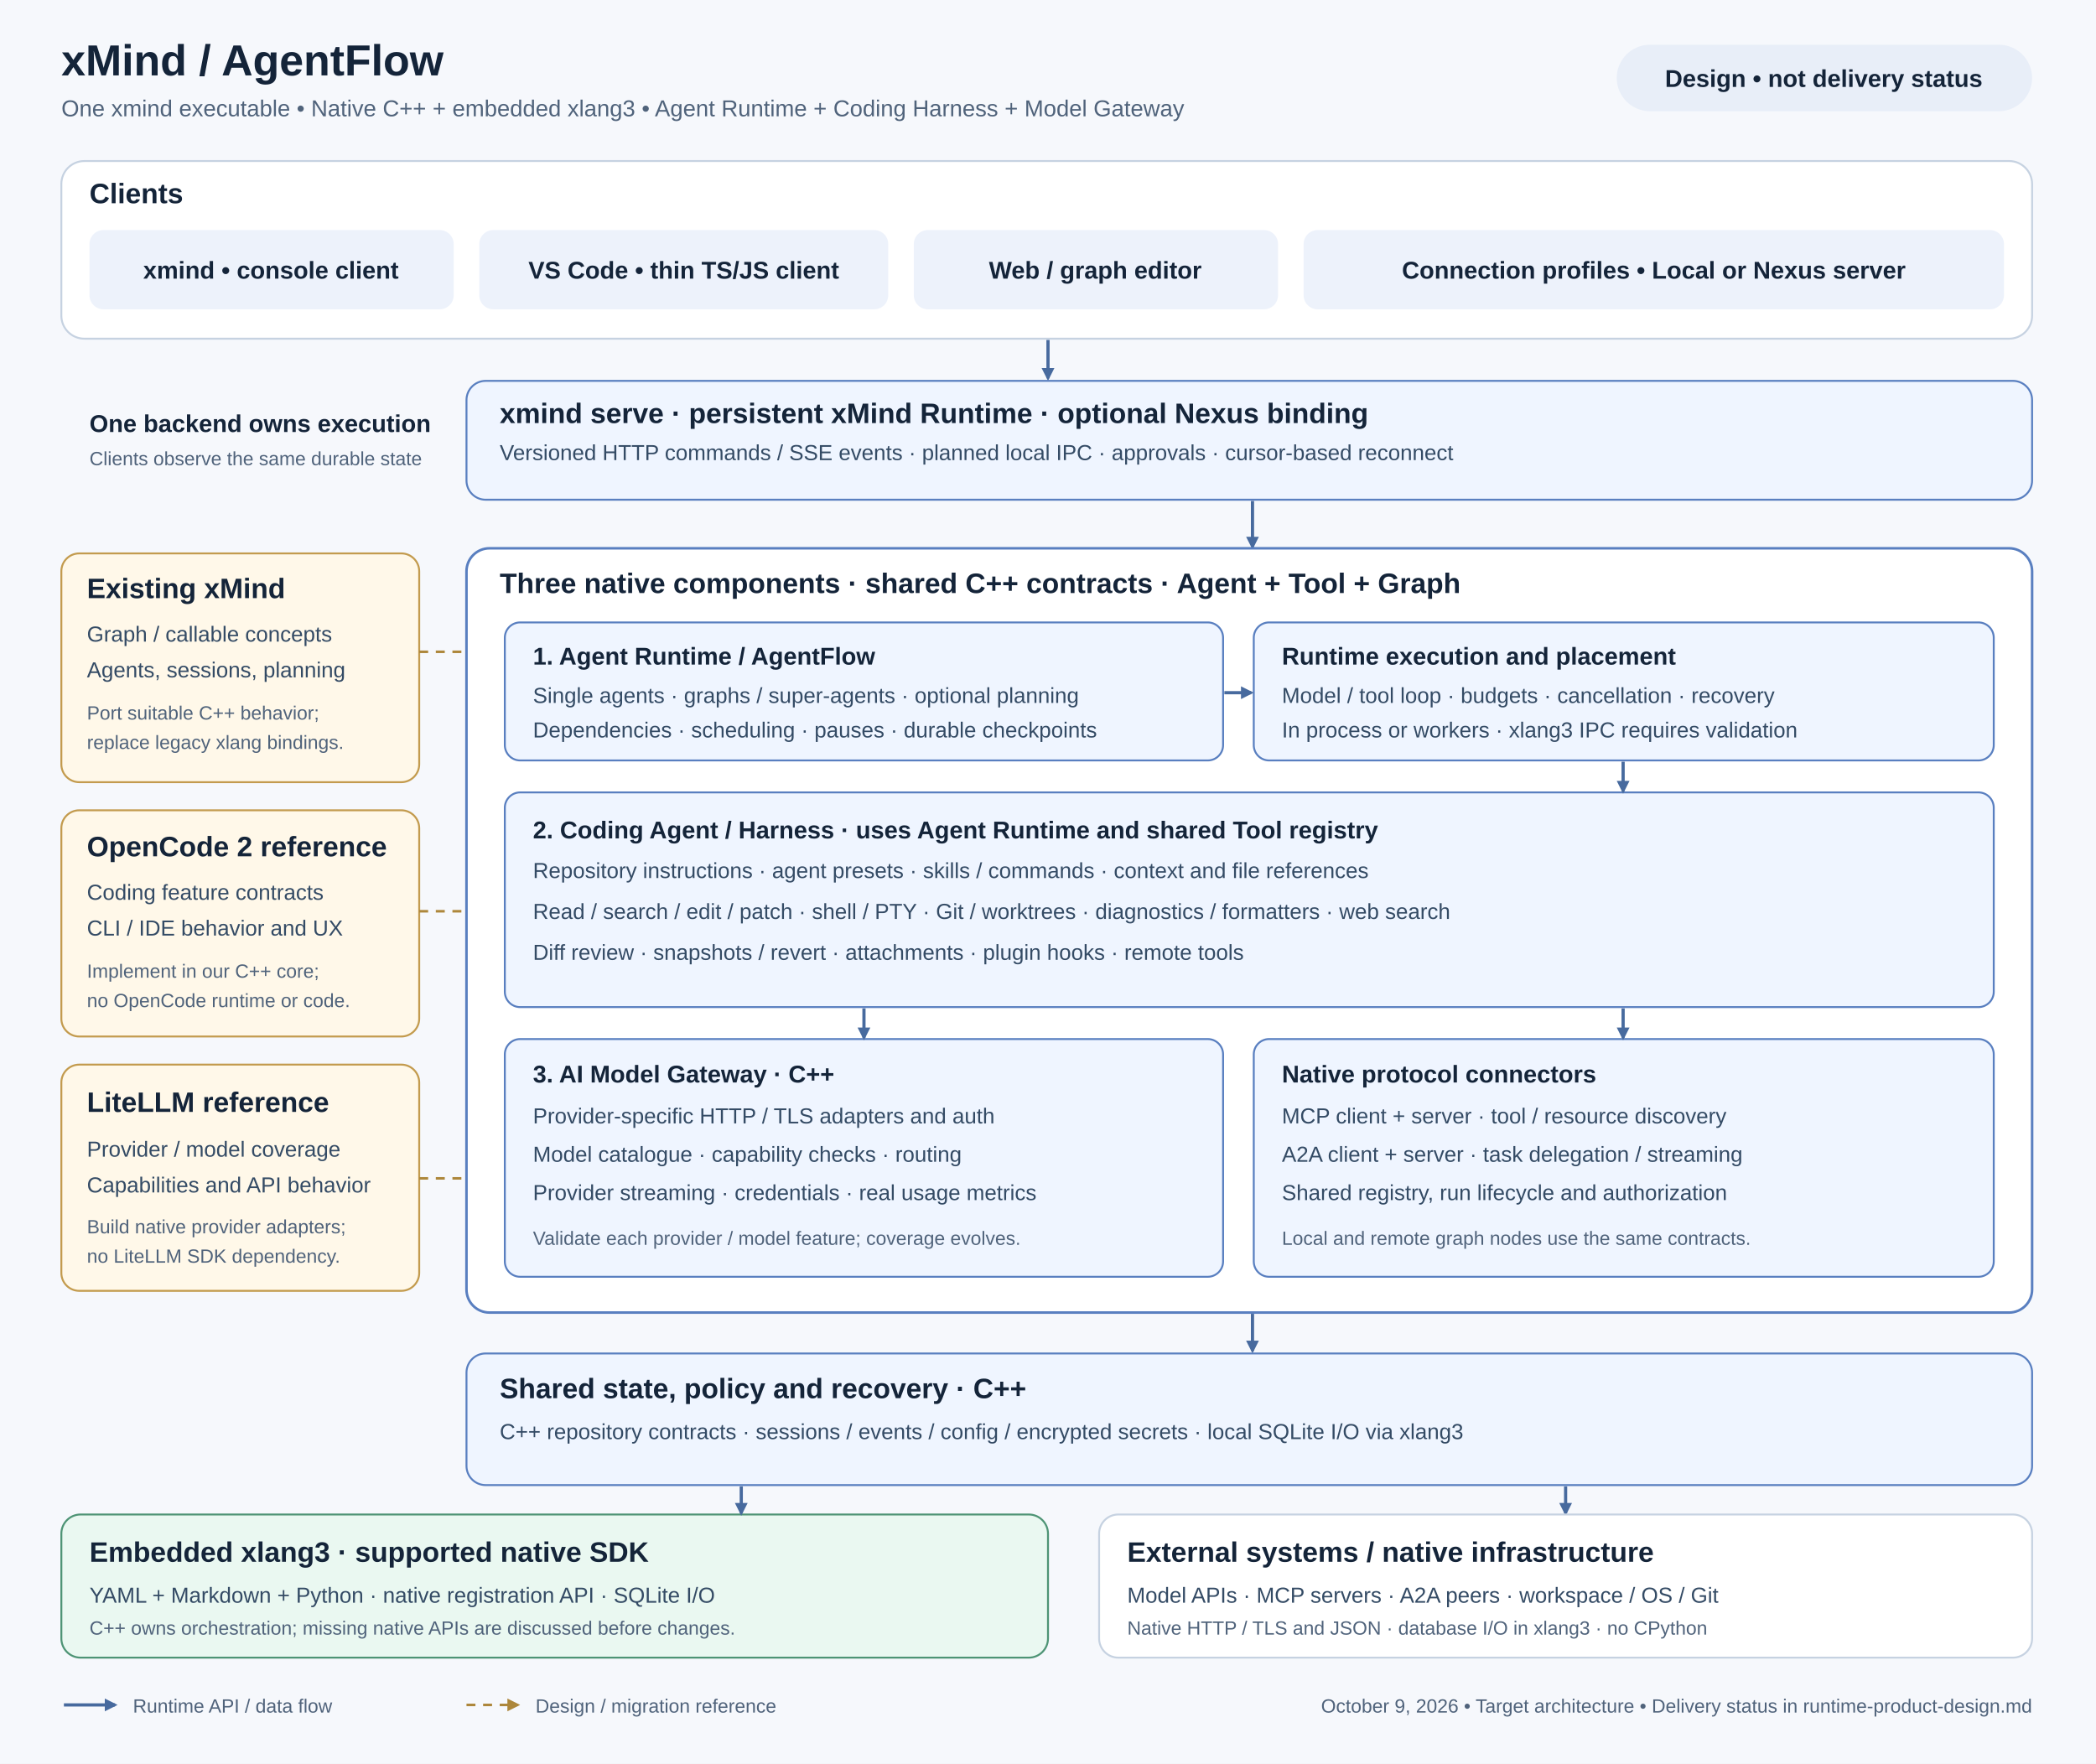
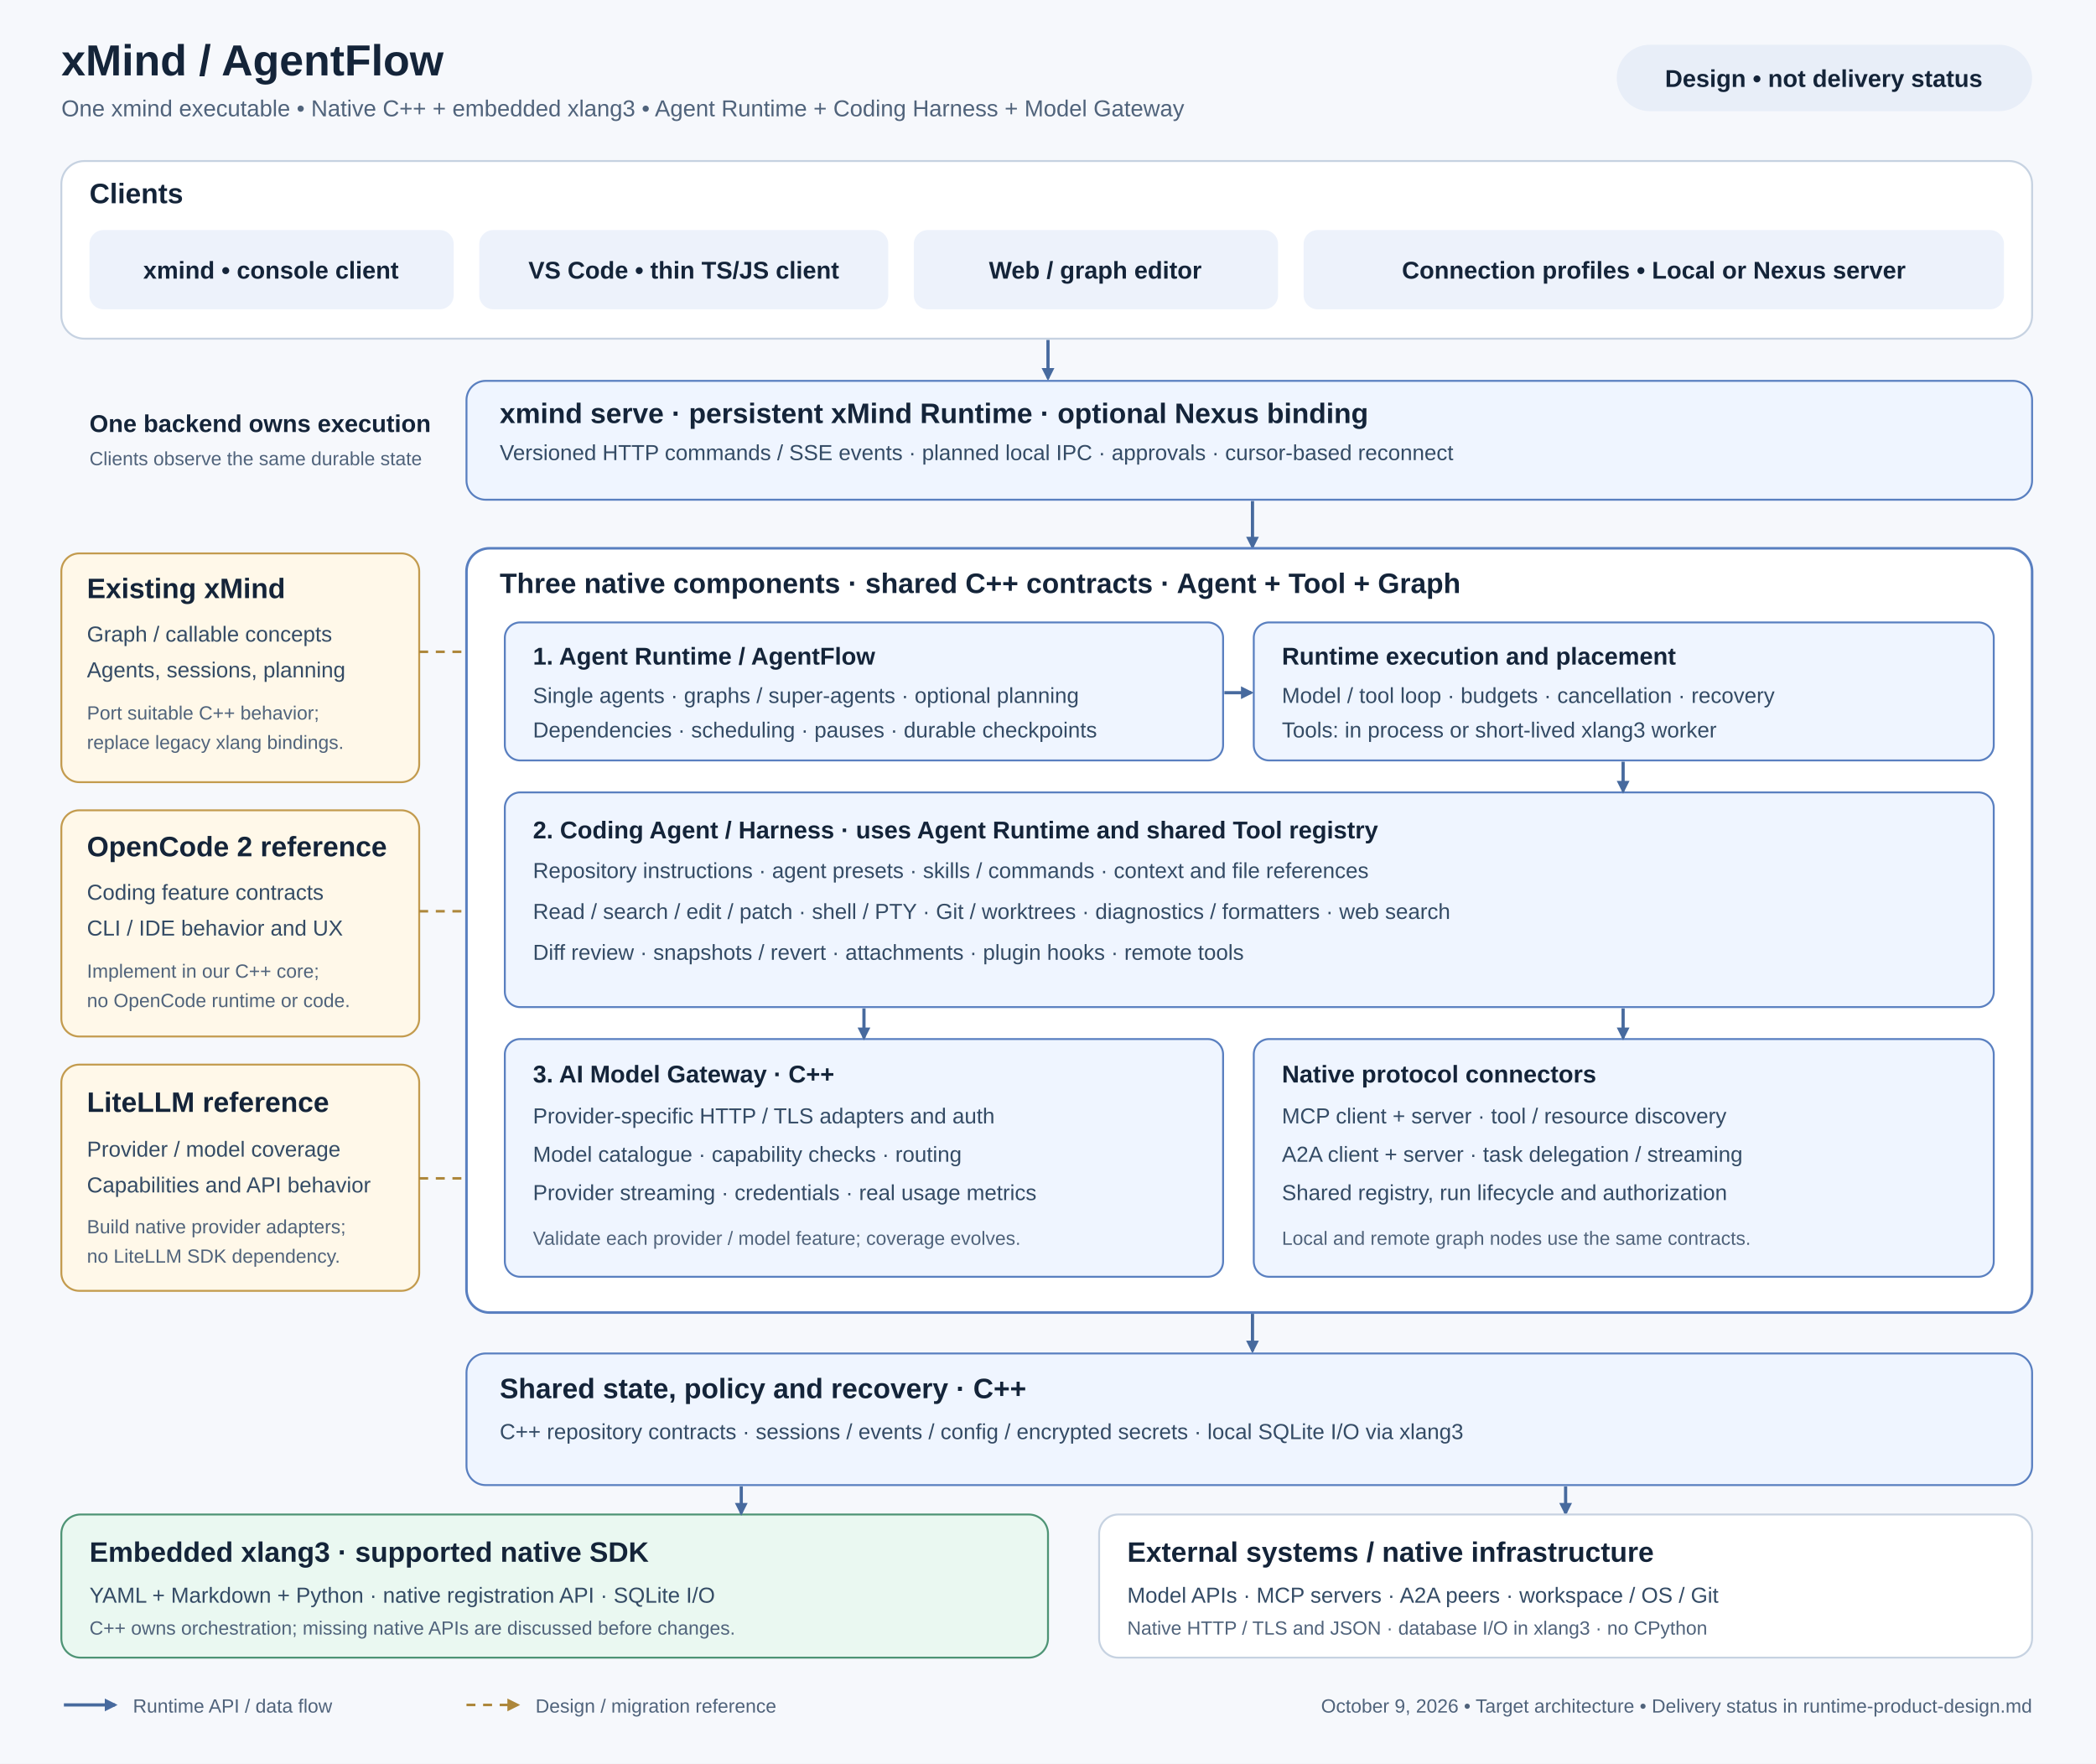
<svg xmlns="http://www.w3.org/2000/svg" width="1640" height="1380" viewBox="0 0 1640 1380" role="img" aria-labelledby="title desc">
  <defs>
    <style>
      text { font-family: 'Segoe UI', Arial, sans-serif; fill: #142439; }
      .title { font-size: 34px; font-weight: 700; }
      .subtitle { font-size: 18px; fill: #50637b; }
      .heading { font-size: 22px; font-weight: 700; }
      .label { font-size: 19px; font-weight: 600; }
      .body { font-size: 17px; fill: #344b65; }
      .small { font-size: 15px; fill: #50637b; }
      .card { fill: #fff; stroke: #c6d2e1; stroke-width: 1.5; }
      .native { fill: #eff5ff; stroke: #597fc0; stroke-width: 1.5; }
      .runtime { fill: #eaf8f1; stroke: #4e9475; stroke-width: 1.5; }
      .ref { fill: #fff8e9; stroke: #c39b4e; stroke-width: 1.5; }
      .flow { fill: none; stroke: #476a9e; stroke-width: 2.5; marker-end: url(#arrow); }
      .reference { fill: none; stroke: #ad873b; stroke-width: 2; stroke-dasharray: 7 6; marker-end: url(#refArrow); }
    </style>
    <marker id="arrow" markerWidth="10" markerHeight="10" refX="8" refY="5" orient="auto" markerUnits="userSpaceOnUse">
      <path d="M0 0L10 5L0 10Z" fill="#476a9e" />
    </marker>
    <marker id="refArrow" markerWidth="10" markerHeight="10" refX="8" refY="5" orient="auto" markerUnits="userSpaceOnUse">
      <path d="M0 0L10 5L0 10Z" fill="#ad873b" />
    </marker>
  </defs>
  <rect width="1640" height="1380" fill="#f6f8fc" />
  <text x="48" y="59" class="title">xMind / AgentFlow</text>
  <text x="48" y="91" class="subtitle">One xmind executable • Native C++ + embedded xlang3 • Agent Runtime + Coding Harness + Model Gateway</text>
  <rect x="1265" y="35" width="325" height="52" rx="26" fill="#e8eef8" />
  <text x="1427" y="68" text-anchor="middle" class="label">Design • not delivery status</text>
  <rect x="48" y="126" width="1542" height="139" rx="18" class="card" />
  <text x="70" y="159" class="heading">Clients</text>
  <rect x="70" y="180" width="285" height="62" rx="11" fill="#edf2fb" />
  <text x="212" y="218" text-anchor="middle" class="label">xmind • console client</text>
  <rect x="375" y="180" width="320" height="62" rx="11" fill="#edf2fb" />
  <text x="535" y="218" text-anchor="middle" class="label">VS Code • thin TS/JS client</text>
  <rect x="715" y="180" width="285" height="62" rx="11" fill="#edf2fb" />
  <text x="857" y="218" text-anchor="middle" class="label">Web / graph editor</text>
  <rect x="1020" y="180" width="548" height="62" rx="11" fill="#edf2fb" />
  <text x="1294" y="218" text-anchor="middle" class="label">Connection profiles • Local or Nexus server</text>
  <path d="M820 266V296" class="flow" />
  <rect x="365" y="298" width="1225" height="93" rx="15" class="native" />
  <text x="391" y="331" class="heading">xmind serve · persistent xMind Runtime · optional Nexus binding</text>
  <text x="391" y="360" class="body">Versioned HTTP commands / SSE events · planned local IPC · approvals · cursor-based reconnect</text>
  <text x="70" y="338" class="label">One backend owns execution</text>
  <text x="70" y="364" class="small">Clients observe the same durable state</text>
  <path d="M980 392V428" class="flow" />
  <rect x="48" y="433" width="280" height="179" rx="14" class="ref" />
  <text x="68" y="468" class="heading">Existing xMind</text>
  <text x="68" y="502" class="body">Graph / callable concepts</text>
  <text x="68" y="530" class="body">Agents, sessions, planning</text>
  <text x="68" y="563" class="small">Port suitable C++ behavior;</text>
  <text x="68" y="586" class="small">replace legacy xlang bindings.</text>
  <path d="M328 510H392" class="reference" />
  <rect x="48" y="634" width="280" height="177" rx="14" class="ref" />
  <text x="68" y="670" class="heading">OpenCode 2 reference</text>
  <text x="68" y="704" class="body">Coding feature contracts</text>
  <text x="68" y="732" class="body">CLI / IDE behavior and UX</text>
  <text x="68" y="765" class="small">Implement in our C++ core;</text>
  <text x="68" y="788" class="small">no OpenCode runtime or code.</text>
  <path d="M328 713H392" class="reference" />
  <rect x="48" y="833" width="280" height="177" rx="14" class="ref" />
  <text x="68" y="870" class="heading">LiteLLM reference</text>
  <text x="68" y="905" class="body">Provider / model coverage</text>
  <text x="68" y="933" class="body">Capabilities and API behavior</text>
  <text x="68" y="965" class="small">Build native provider adapters;</text>
  <text x="68" y="988" class="small">no LiteLLM SDK dependency.</text>
  <path d="M328 922H392" class="reference" />
  <rect x="365" y="429" width="1225" height="598" rx="18" fill="#fff" stroke="#597fc0" stroke-width="2" />
  <text x="391" y="464" class="heading">Three native components · shared C++ contracts · Agent + Tool + Graph</text>
  <rect x="395" y="487" width="562" height="108" rx="12" class="native" />
  <text x="417" y="520" class="label">1. Agent Runtime / AgentFlow</text>
  <text x="417" y="550" class="body">Single agents · graphs / super-agents · optional planning</text>
  <text x="417" y="577" class="body">Dependencies · scheduling · pauses · durable checkpoints</text>
  <rect x="981" y="487" width="579" height="108" rx="12" class="native" />
  <text x="1003" y="520" class="label">Runtime execution and placement</text>
  <text x="1003" y="550" class="body">Model / tool loop · budgets · cancellation · recovery</text>
-   <text x="1003" y="577" class="body">In process or workers · xlang3 IPC requires validation</text>
+   <text x="1003" y="577" class="body">Tools: in process or short-lived xlang3 worker</text>
  <path d="M958 542H979" class="flow" />
  <rect x="395" y="620" width="1165" height="168" rx="12" class="native" />
  <text x="417" y="656" class="label">2. Coding Agent / Harness · uses Agent Runtime and shared Tool registry</text>
  <text x="417" y="687" class="body">Repository instructions · agent presets · skills / commands · context and file references</text>
  <text x="417" y="719" class="body">Read / search / edit / patch · shell / PTY · Git / worktrees · diagnostics / formatters · web search</text>
  <text x="417" y="751" class="body">Diff review · snapshots / revert · attachments · plugin hooks · remote tools</text>
  <path d="M1270 596V619" class="flow" />
  <rect x="395" y="813" width="562" height="186" rx="12" class="native" />
  <text x="417" y="847" class="label">3. AI Model Gateway · C++</text>
  <text x="417" y="879" class="body">Provider-specific HTTP / TLS adapters and auth</text>
  <text x="417" y="909" class="body">Model catalogue · capability checks · routing</text>
  <text x="417" y="939" class="body">Provider streaming · credentials · real usage metrics</text>
  <text x="417" y="974" class="small">Validate each provider / model feature; coverage evolves.</text>
  <rect x="981" y="813" width="579" height="186" rx="12" class="native" />
  <text x="1003" y="847" class="label">Native protocol connectors</text>
  <text x="1003" y="879" class="body">MCP client + server · tool / resource discovery</text>
  <text x="1003" y="909" class="body">A2A client + server · task delegation / streaming</text>
  <text x="1003" y="939" class="body">Shared registry, run lifecycle and authorization</text>
  <text x="1003" y="974" class="small">Local and remote graph nodes use the same contracts.</text>
  <path d="M676 789V812" class="flow" />
  <path d="M1270 789V812" class="flow" />
  <path d="M980 1028V1057" class="flow" />
  <rect x="365" y="1059" width="1225" height="103" rx="15" class="native" />
  <text x="391" y="1094" class="heading">Shared state, policy and recovery · C++</text>
  <text x="391" y="1126" class="body">C++ repository contracts · sessions / events / config / encrypted secrets · local SQLite I/O via xlang3</text>
  <rect x="48" y="1185" width="772" height="112" rx="15" class="runtime" />
  <text x="70" y="1222" class="heading">Embedded xlang3 · supported native SDK</text>
  <text x="70" y="1254" class="body">YAML + Markdown + Python · native registration API · SQLite I/O</text>
  <text x="70" y="1279" class="small">C++ owns orchestration; missing native APIs are discussed before changes.</text>
  <path d="M580 1163V1184" class="flow" />
  <path d="M1225 1163V1184" class="flow" />
  <rect x="860" y="1185" width="730" height="112" rx="15" class="card" />
  <text x="882" y="1222" class="heading">External systems / native infrastructure</text>
  <text x="882" y="1254" class="body">Model APIs · MCP servers · A2A peers · workspace / OS / Git</text>
  <text x="882" y="1279" class="small">Native HTTP / TLS and JSON · database I/O in xlang3 · no CPython</text>
  <path d="M50 1334H90" class="flow" />
  <text x="104" y="1340" class="small">Runtime API / data flow</text>
  <path d="M365 1334H405" class="reference" />
  <text x="419" y="1340" class="small">Design / migration reference</text>
  <text x="1590" y="1340" text-anchor="end" class="small">October 9, 2026 • Target architecture • Delivery status in runtime-product-design.md</text>
</svg>
